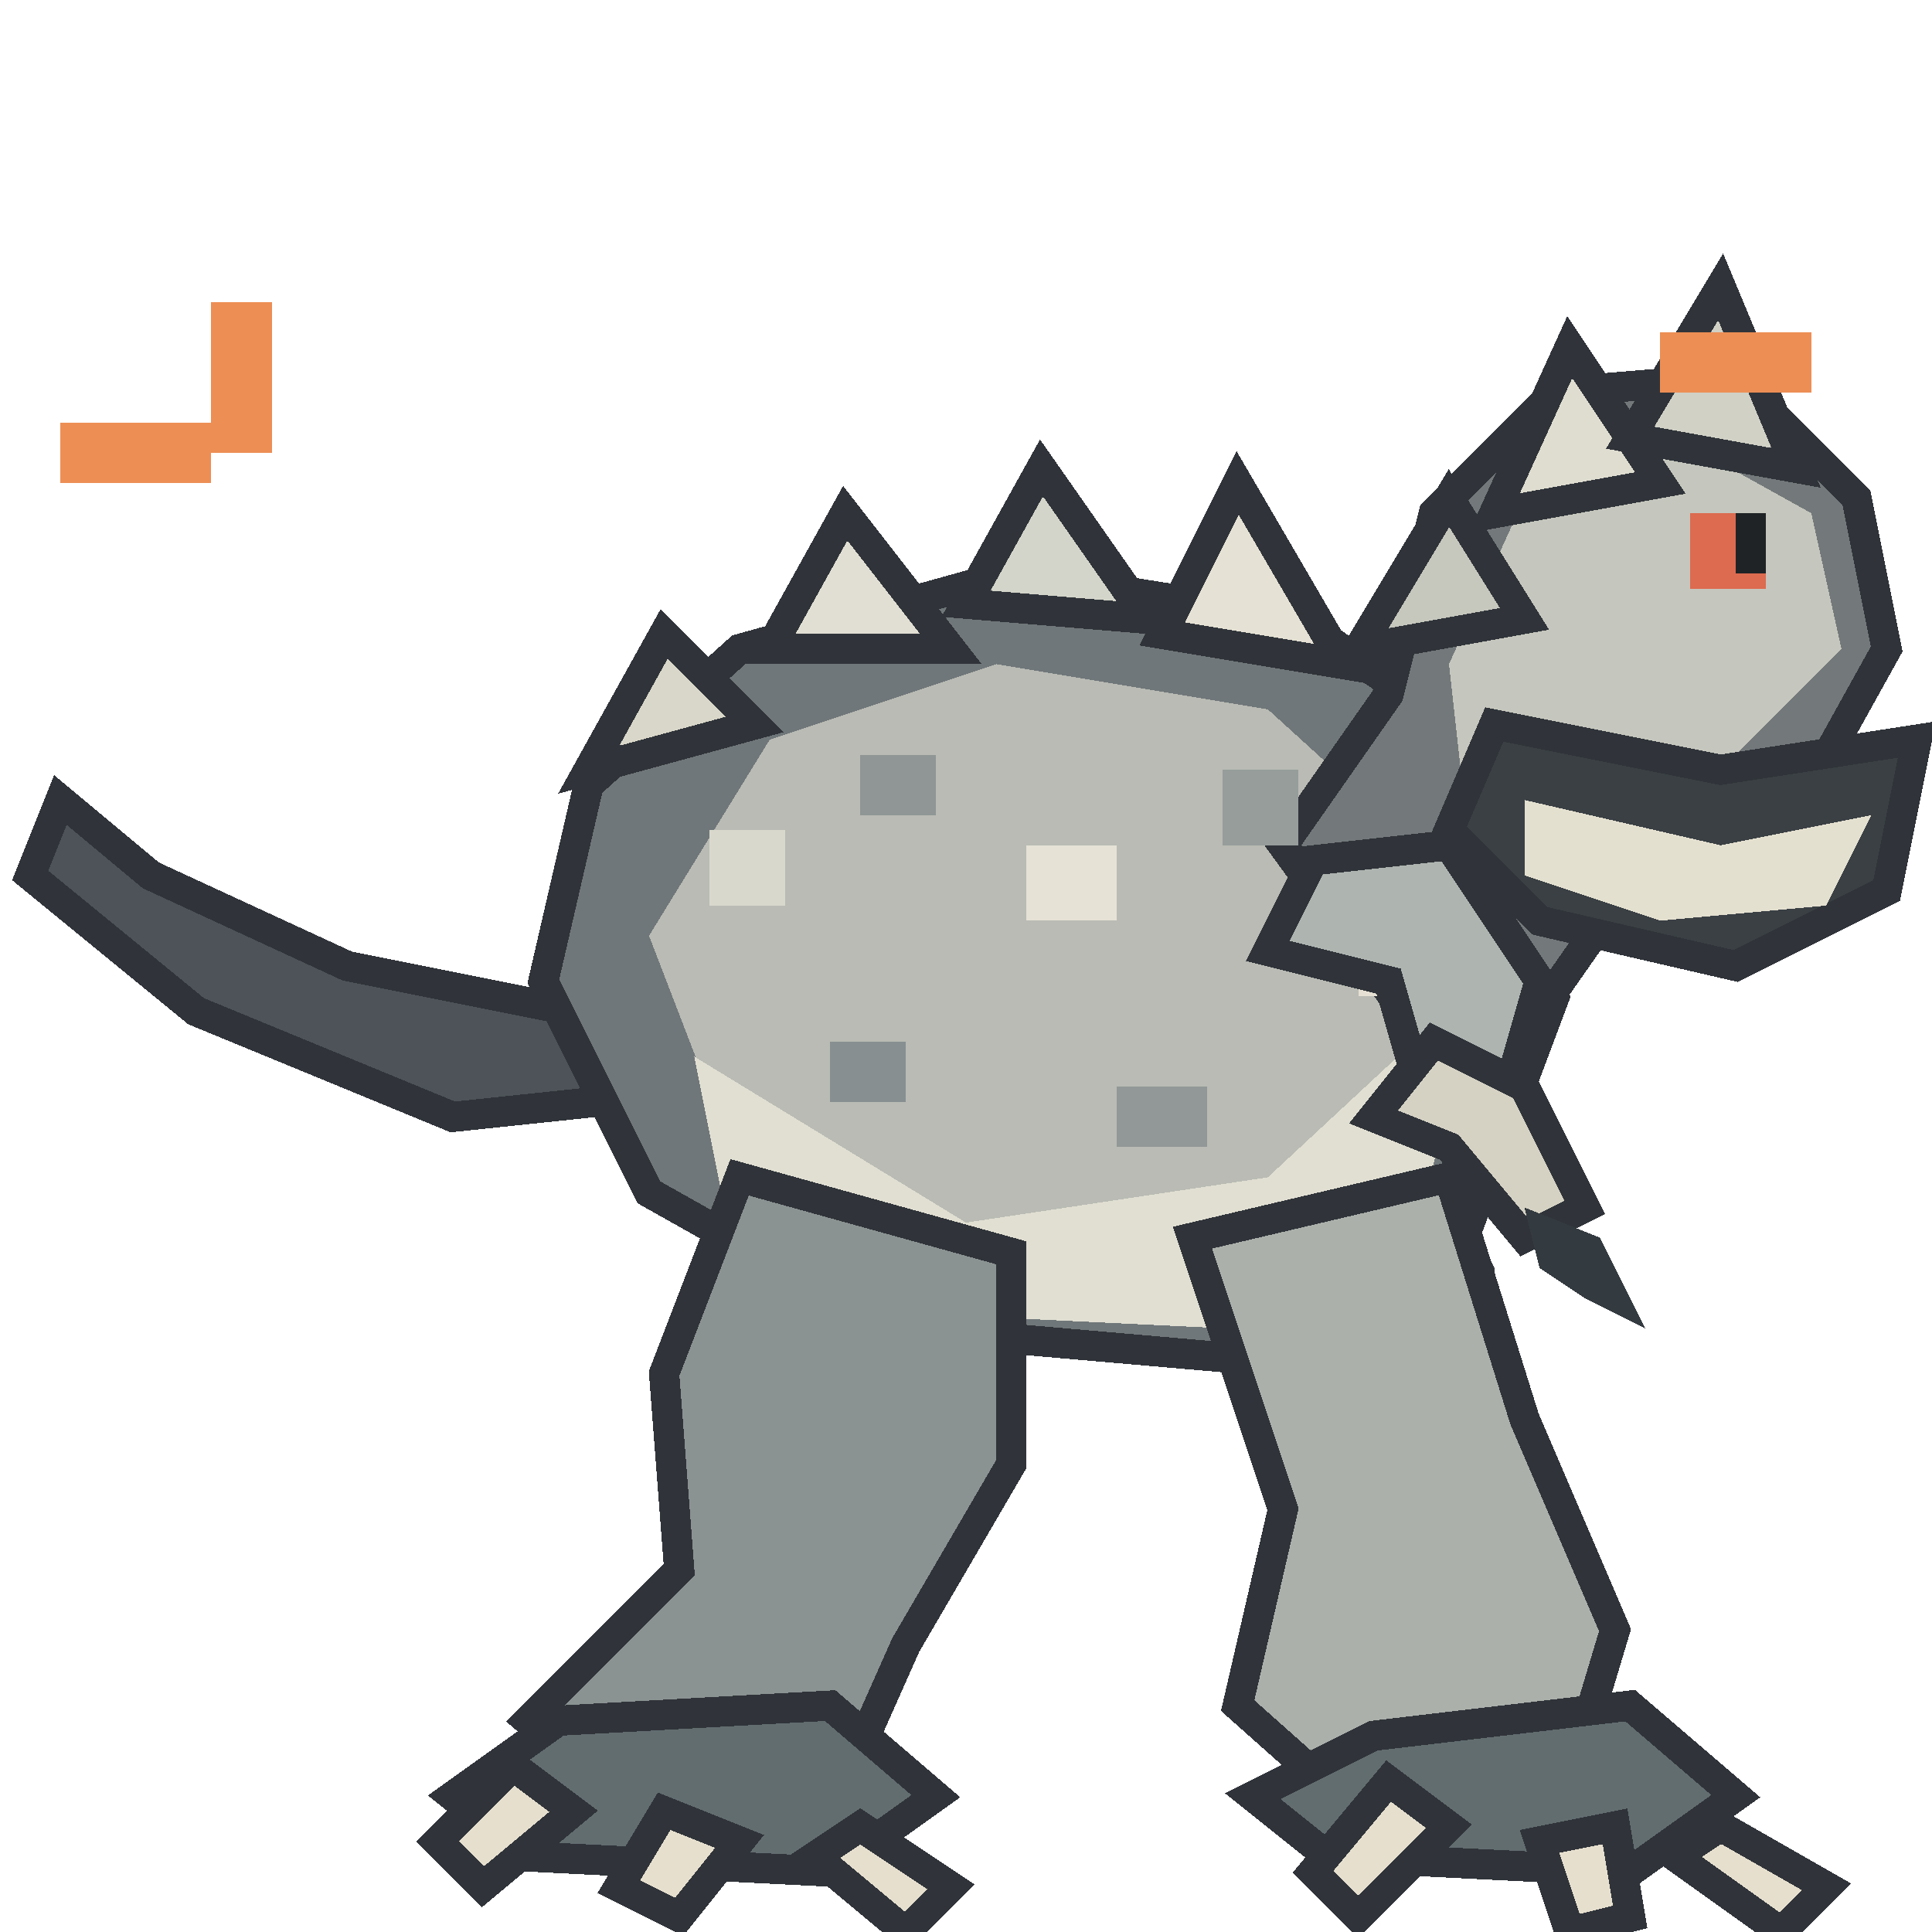
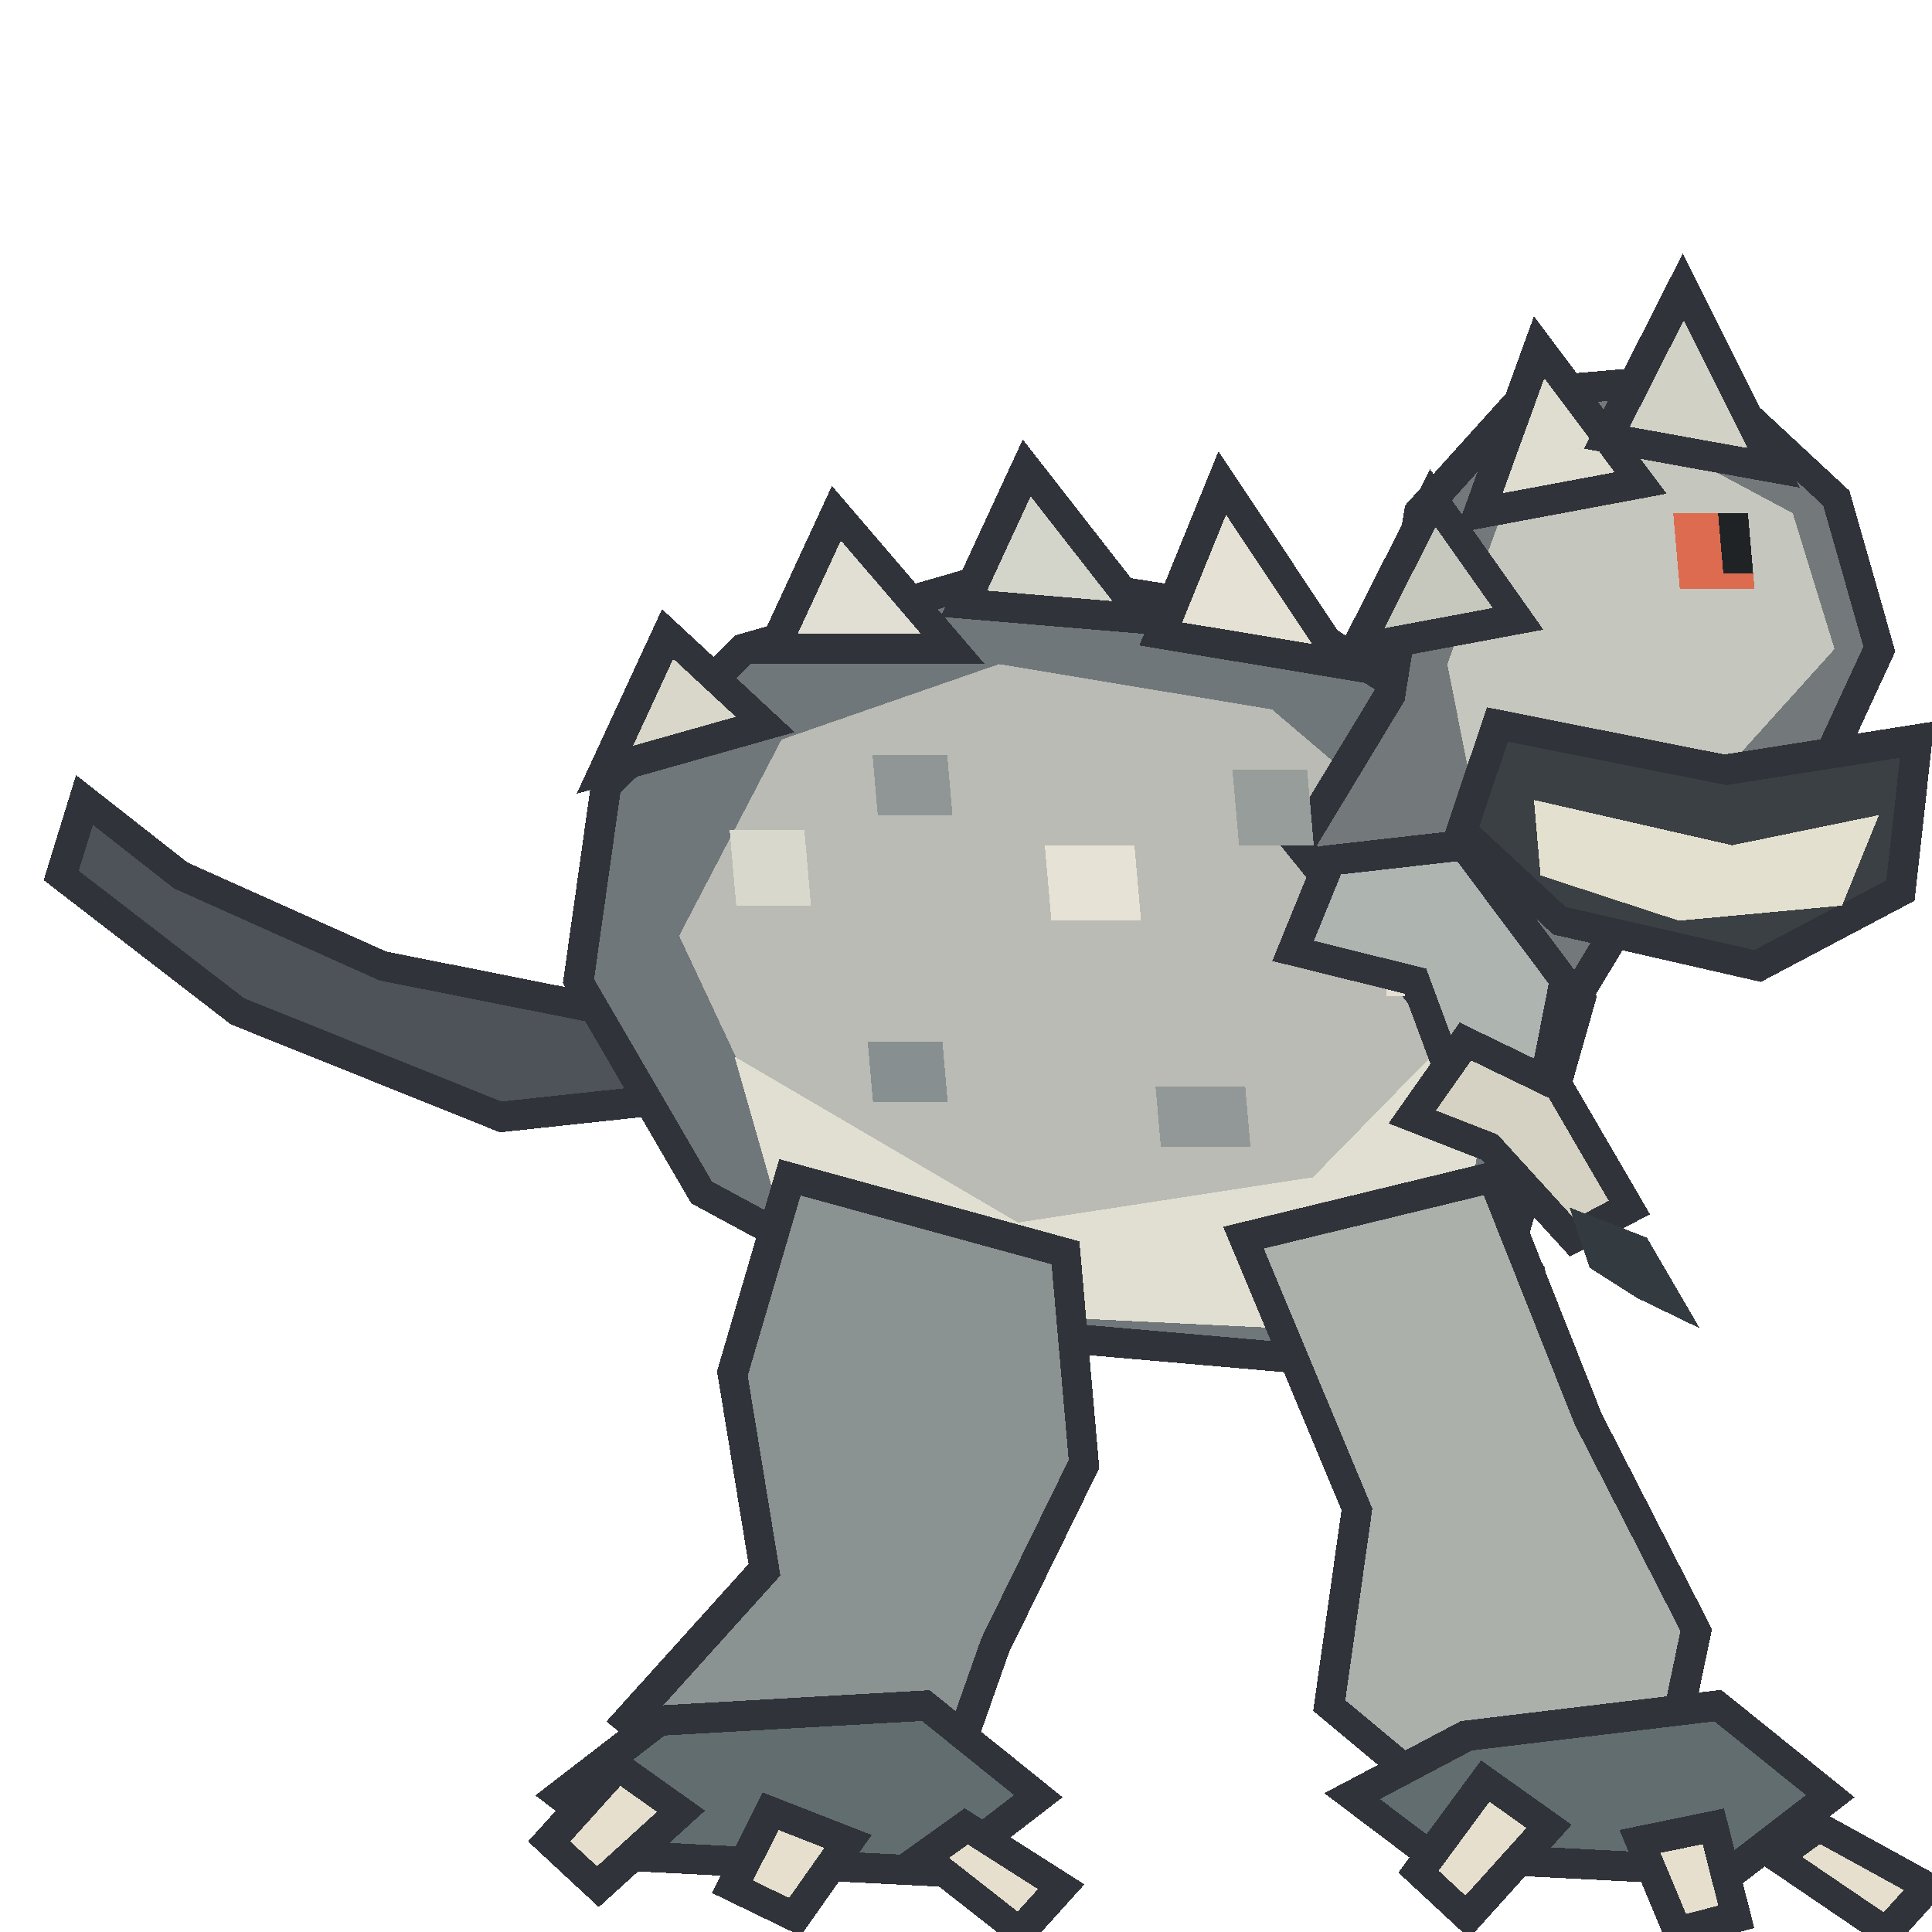
<svg xmlns="http://www.w3.org/2000/svg" data-pose="impact" viewBox="0 0 128 128" shape-rendering="crispEdges" role="img" aria-label="Indominus Rex" data-character="Indominus Rex" data-species="Indominus rex hybrid" data-origin="Jurassic World" data-anatomy="massive pale theropod elongated skull dorsal osteoderms powerful hindlimbs">
-   <g stroke="#30343a" stroke-width="2" stroke-linejoin="miter">
-     <polygon points="53,63 38,67 23,64 10,58 4,53 2,58 13,67 30,74 49,72 62,68" fill="#4d5358" />
-     <polygon points="36,65 39,52 49,43 67,38 86,41 99,50 103,66 97,82 82,90 59,88 43,79" fill="#70777a" />
-     <polygon points="43,62 51,49 66,44 84,47 95,57 96,72 83,83 62,83 48,75" fill="#b9bbb4" stroke="none" />
-     <polygon points="46,70 64,81 84,78 98,65 94,81 81,88 60,87 48,80" fill="#e1dfd2" stroke="none" />
-     <polygon points="85,56 92,46 95,34 103,26 115,25 123,33 125,43 120,52 109,57 102,67 93,67" fill="#73797b" />
-     <polygon points="96,44 101,33 111,29 120,34 122,43 115,50 103,55 97,53" fill="#c5c6bd" stroke="none" />
-     <polygon points="99,48 114,51 127,49 125,59 115,64 102,61 96,55" fill="#3a4044" />
-     <polygon points="101,53 114,56 124,54 121,60 110,61 101,58" fill="#e4e0d0" stroke="none" />
-     <polygon points="39,51 44,42 50,48" fill="#d9d7c9" />
-     <polygon points="51,43 56,34 63,43" fill="#e1dfd3" />
-     <polygon points="64,40 69,31 76,41" fill="#d4d5ca" />
-     <polygon points="77,42 82,32 89,44" fill="#e5e1d4" />
-     <polygon points="90,43 96,33 101,41" fill="#c6c7bd" />
-     <polygon points="99,34 104,23 110,32" fill="#dfddd0" />
-     <polygon points="108,29 114,19 119,31" fill="#d1d1c6" />
-     <rect x="47" y="55" width="5" height="5" fill="#d9d8cc" stroke="none" />
-     <rect x="57" y="50" width="5" height="4" fill="#8f9695" stroke="none" />
-     <rect x="68" y="56" width="6" height="5" fill="#e6e2d5" stroke="none" />
-     <rect x="81" y="51" width="5" height="5" fill="#969d9b" stroke="none" />
-     <rect x="90" y="61" width="5" height="5" fill="#e5e0d3" stroke="none" />
-     <rect x="55" y="69" width="5" height="4" fill="#878f91" stroke="none" />
-     <rect x="74" y="72" width="6" height="4" fill="#929897" stroke="none" />
-     <polygon points="87,57 96,56 102,65 100,72 94,72 92,65 84,63" fill="#aeb4b0" />
-     <polygon points="95,69 101,72 105,80 101,82 96,76 91,74" fill="#d5d2c4" />
-     <polygon points="101,80 106,82 109,88 105,86 102,84" fill="#343b40" stroke="none" />
-     <polygon points="96,78 99,84 99,90 95,85 93,81" fill="#343b40" stroke="none" />
-     <rect x="112" y="34" width="5" height="5" fill="#dc6b50" stroke="none" />
-     <rect x="115" y="34" width="2" height="4" fill="#202326" stroke="none" />
-   </g>
-   <g stroke="#30343a" stroke-width="2" stroke-linejoin="miter">
-     <polygon points="49,78 67,83 67,97 60,109 56,118 42,120 35,114 45,104 44,91" fill="#8b9392" />
-     <polygon points="79,82 96,78 101,94 107,108 104,118 91,121 82,113 85,100" fill="#abb0ab" />
-     <polygon points="37,114 55,113 62,119 55,124 35,123 30,119" fill="#626d70" />
-     <polygon points="91,115 108,113 115,119 108,124 88,123 83,119" fill="#626d70" />
-     <polygon points="38,120 32,125 29,122 34,117" fill="#e6dfce" />
-     <polygon points="49,122 45,127 41,125 44,120" fill="#e6dfce" />
-     <polygon points="57,121 63,125 60,128 54,123" fill="#e6dfce" />
-     <polygon points="96,121 90,127 87,124 92,118" fill="#e6dfce" />
-     <polygon points="107,121 108,127 104,128 102,122" fill="#e6dfce" />
-     <polygon points="114,121 121,125 118,128 111,123" fill="#e6dfce" />
-   </g>
-   <g data-motion-accent="impact" shape-rendering="crispEdges">
-     <path d="M4 28h10v4H4zM14 20h4v10h-4zM110 22h10v4h-10z" fill="#ed8e55" />
+   <g data-pose-transform="impact" transform="translate(-3 0) skewX(5) scale(.99 1)">
+     <g stroke="#30343a" stroke-width="2" stroke-linejoin="miter">
+       <polygon points="53,63 38,67 23,64 10,58 4,53 2,58 13,67 30,74 49,72 62,68" fill="#4d5358" />
+       <polygon points="36,65 39,52 49,43 67,38 86,41 99,50 103,66 97,82 82,90 59,88 43,79" fill="#70777a" />
+       <polygon points="43,62 51,49 66,44 84,47 95,57 96,72 83,83 62,83 48,75" fill="#b9bbb4" stroke="none" />
+       <polygon points="46,70 64,81 84,78 98,65 94,81 81,88 60,87 48,80" fill="#e1dfd2" stroke="none" />
+       <polygon points="85,56 92,46 95,34 103,26 115,25 123,33 125,43 120,52 109,57 102,67 93,67" fill="#73797b" />
+       <polygon points="96,44 101,33 111,29 120,34 122,43 115,50 103,55 97,53" fill="#c5c6bd" stroke="none" />
+       <polygon points="99,48 114,51 127,49 125,59 115,64 102,61 96,55" fill="#3a4044" />
+       <polygon points="101,53 114,56 124,54 121,60 110,61 101,58" fill="#e4e0d0" stroke="none" />
+       <polygon points="39,51 44,42 50,48" fill="#d9d7c9" />
+       <polygon points="51,43 56,34 63,43" fill="#e1dfd3" />
+       <polygon points="64,40 69,31 76,41" fill="#d4d5ca" />
+       <polygon points="77,42 82,32 89,44" fill="#e5e1d4" />
+       <polygon points="90,43 96,33 101,41" fill="#c6c7bd" />
+       <polygon points="99,34 104,23 110,32" fill="#dfddd0" />
+       <polygon points="108,29 114,19 119,31" fill="#d1d1c6" />
+       <rect x="47" y="55" width="5" height="5" fill="#d9d8cc" stroke="none" />
+       <rect x="57" y="50" width="5" height="4" fill="#8f9695" stroke="none" />
+       <rect x="68" y="56" width="6" height="5" fill="#e6e2d5" stroke="none" />
+       <rect x="81" y="51" width="5" height="5" fill="#969d9b" stroke="none" />
+       <rect x="90" y="61" width="5" height="5" fill="#e5e0d3" stroke="none" />
+       <rect x="55" y="69" width="5" height="4" fill="#878f91" stroke="none" />
+       <rect x="74" y="72" width="6" height="4" fill="#929897" stroke="none" />
+       <polygon points="87,57 96,56 102,65 100,72 94,72 92,65 84,63" fill="#aeb4b0" />
+       <polygon points="95,69 101,72 105,80 101,82 96,76 91,74" fill="#d5d2c4" />
+       <polygon points="101,80 106,82 109,88 105,86 102,84" fill="#343b40" stroke="none" />
+       <polygon points="96,78 99,84 99,90 95,85 93,81" fill="#343b40" stroke="none" />
+       <rect x="112" y="34" width="5" height="5" fill="#dc6b50" stroke="none" />
+       <rect x="115" y="34" width="2" height="4" fill="#202326" stroke="none" />
+     </g>
+     <g stroke="#30343a" stroke-width="2" stroke-linejoin="miter">
+       <polygon points="49,78 67,83 67,97 60,109 56,118 42,120 35,114 45,104 44,91" fill="#8b9392" />
+       <polygon points="79,82 96,78 101,94 107,108 104,118 91,121 82,113 85,100" fill="#abb0ab" />
+       <polygon points="37,114 55,113 62,119 55,124 35,123 30,119" fill="#626d70" />
+       <polygon points="91,115 108,113 115,119 108,124 88,123 83,119" fill="#626d70" />
+       <polygon points="38,120 32,125 29,122 34,117" fill="#e6dfce" />
+       <polygon points="49,122 45,127 41,125 44,120" fill="#e6dfce" />
+       <polygon points="57,121 63,125 60,128 54,123" fill="#e6dfce" />
+       <polygon points="96,121 90,127 87,124 92,118" fill="#e6dfce" />
+       <polygon points="107,121 108,127 104,128 102,122" fill="#e6dfce" />
+       <polygon points="114,121 121,125 118,128 111,123" fill="#e6dfce" />
+     </g>
  </g>
</svg>
